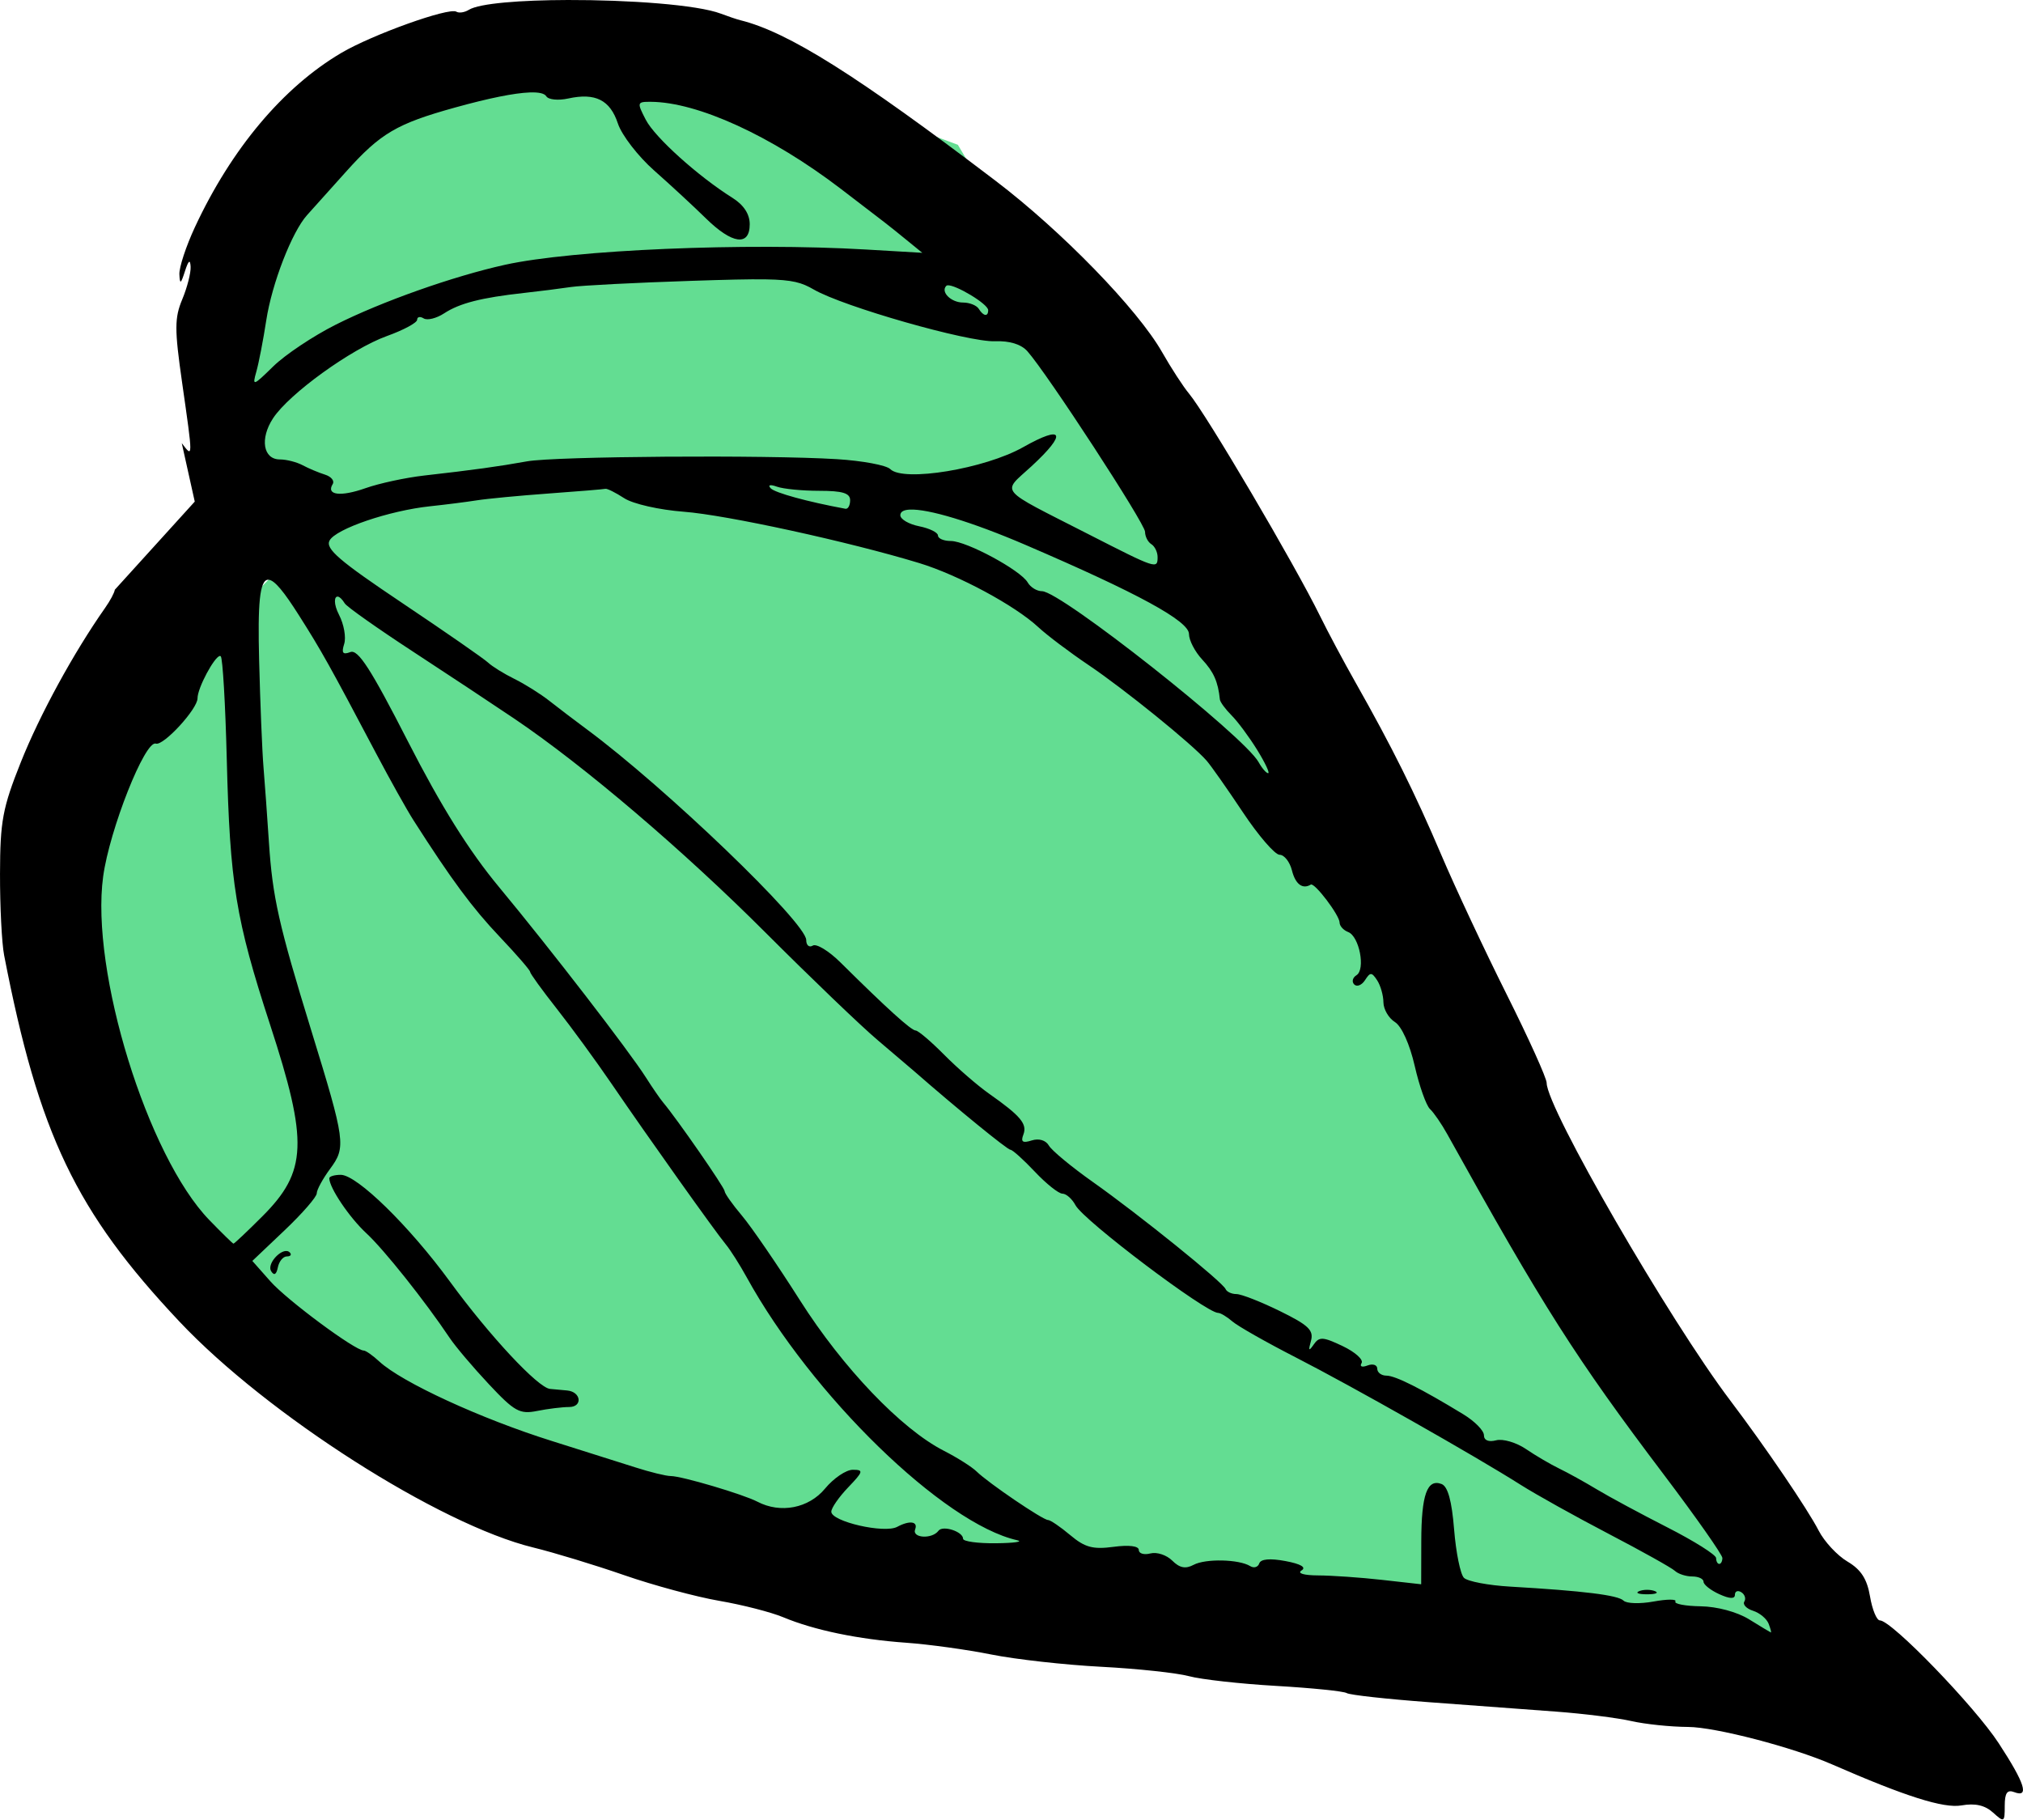
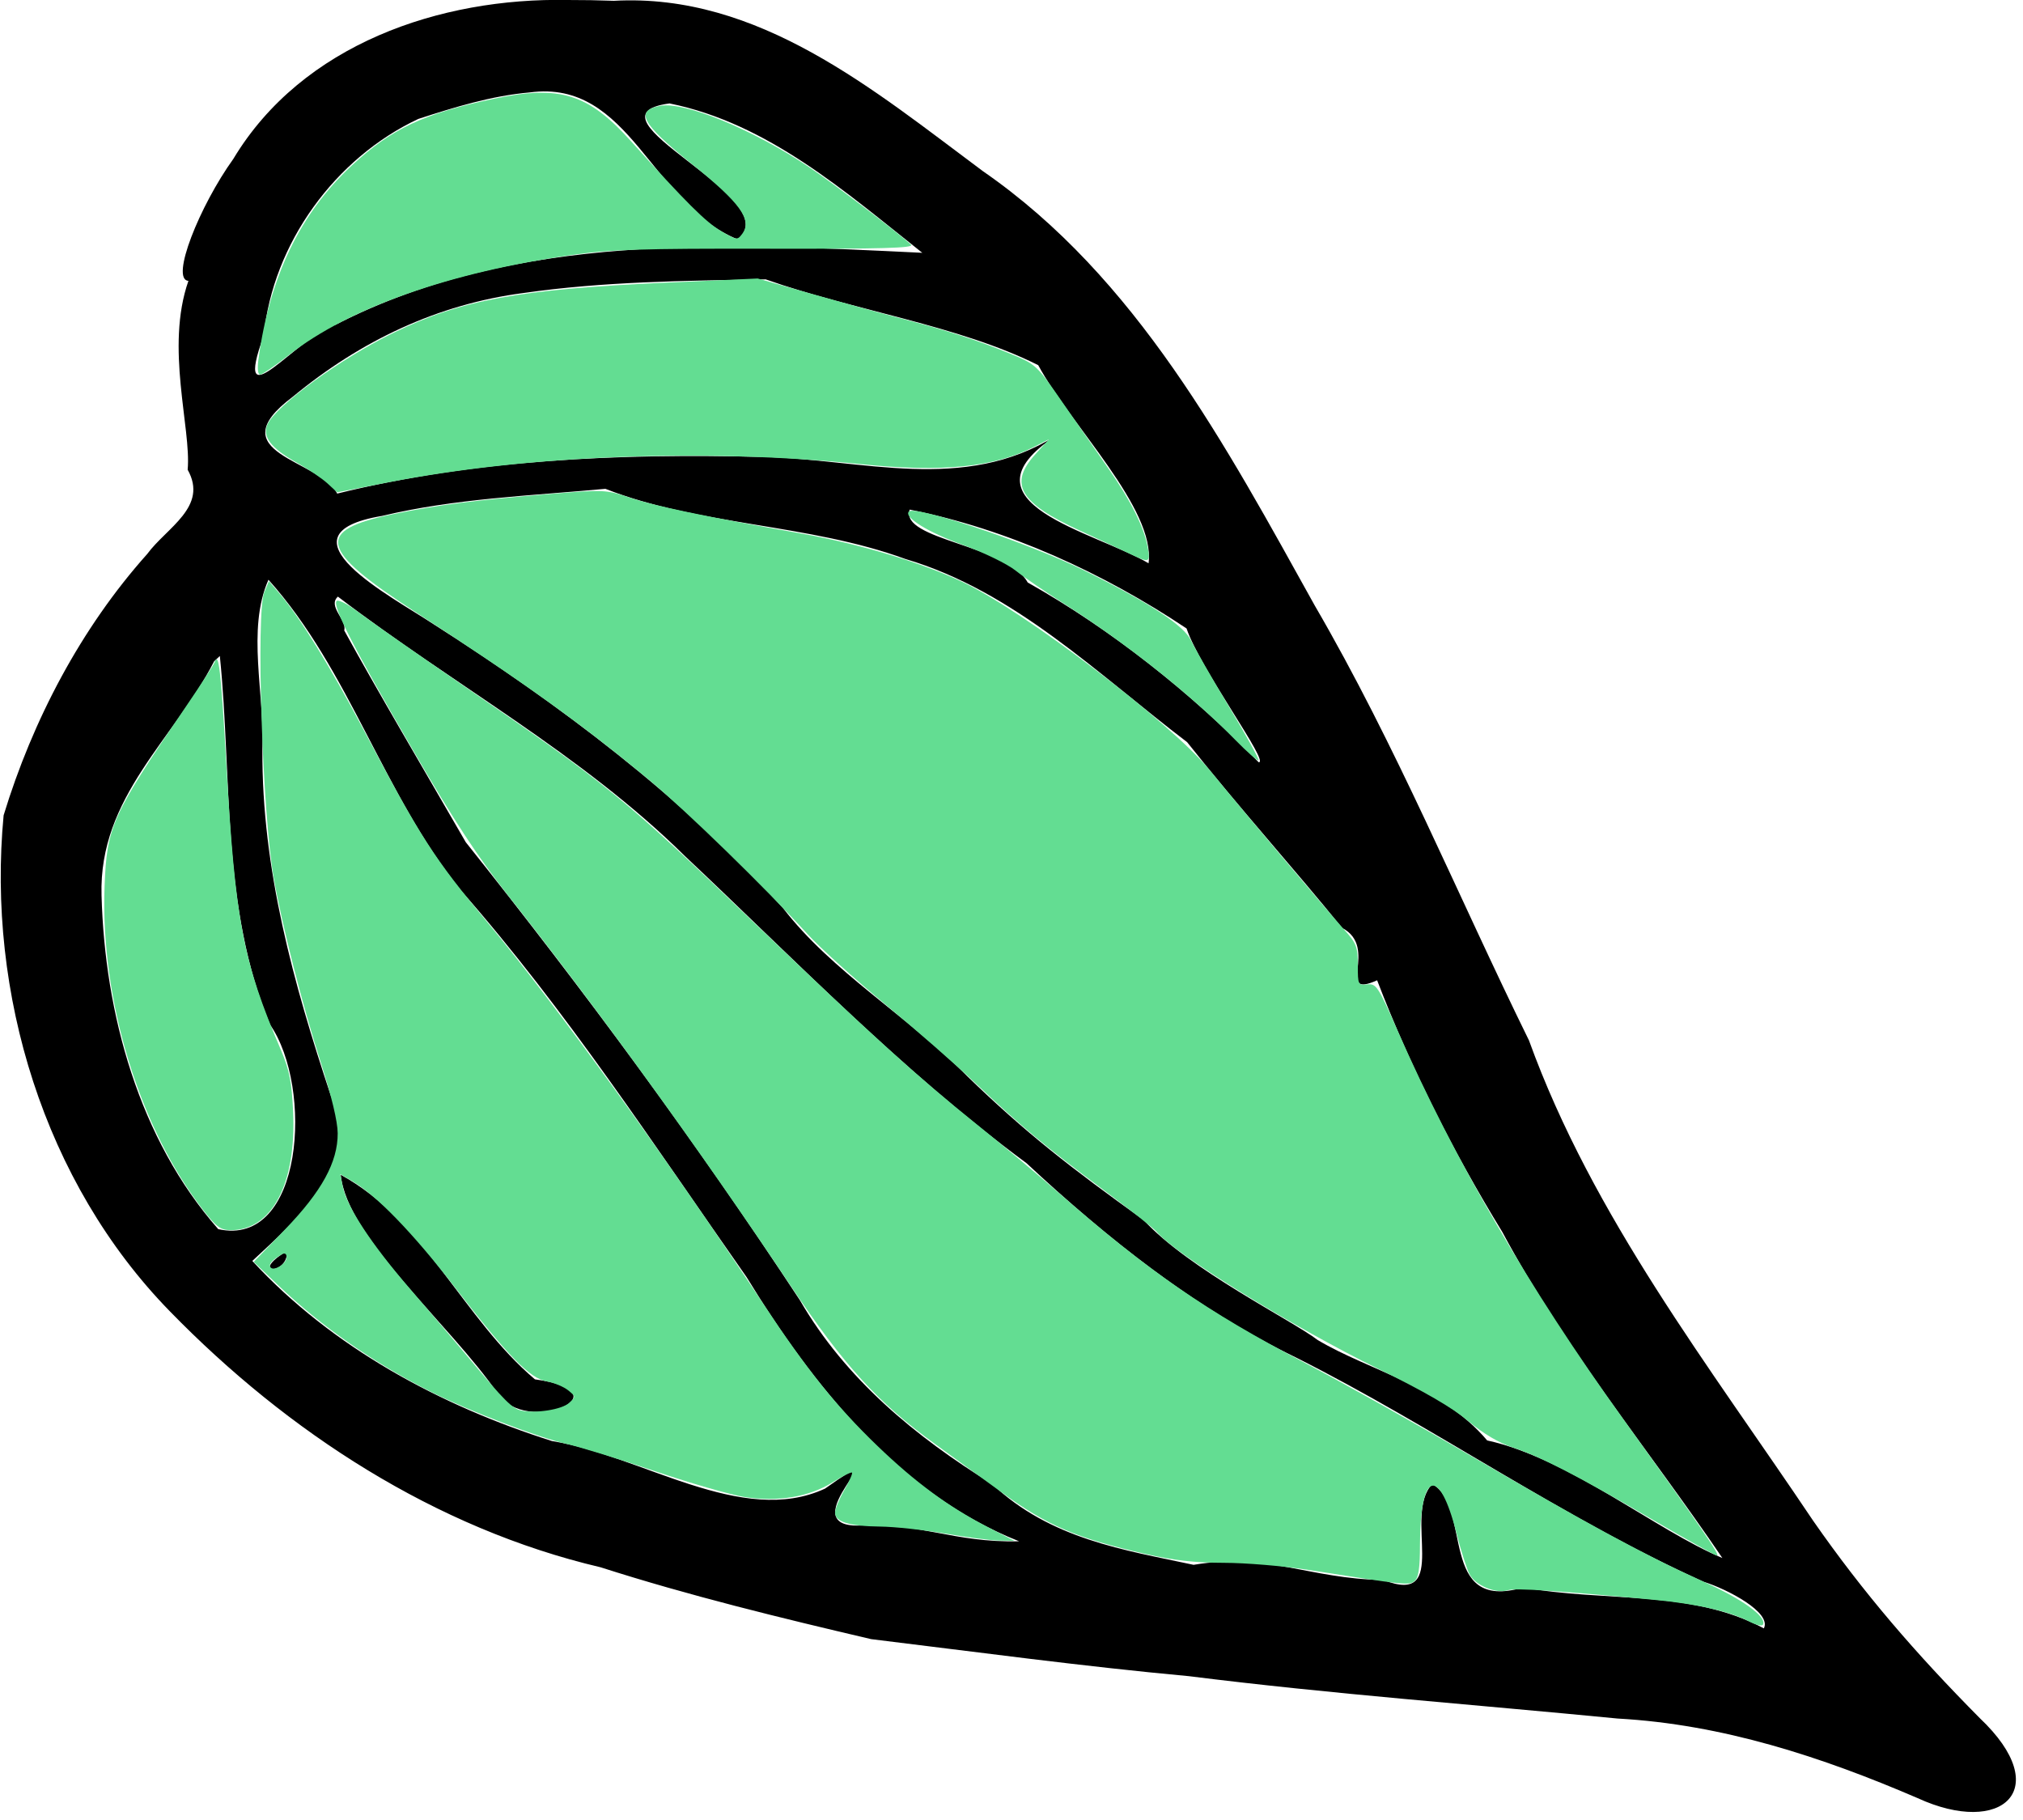
<svg xmlns="http://www.w3.org/2000/svg" version="1.1" id="svg4048" width="322.386" height="289.917" viewBox="0 0 322.386 289.917">
  <defs id="defs4052" />
-   <path style="fill:#63dd92;fill-opacity:1;stroke:none;stroke-width:0;stroke-miterlimit:4;stroke-dasharray:none;stroke-opacity:1" d="M 90.492 0 L 36.123 32.395 L 42.781 92.381 L 5.826 130.277 L 16.314 183.879 L 52.436 225.828 L 140.996 253.793 L 300.635 270.107 L 220.232 137.268 L 152.648 23.074 L 90.492 0 z " id="rect4908" />
-   <path style="fill:#000000" d="M 90.492,4.1803509e-4 C 83.02,0.02 76.403,0.521 74.711,1.567 c -0.679,0.419 -1.574,0.552 -1.99,0.295 -1.17,-0.723 -13.377,3.651 -18.318,6.562 -9.283,5.47 -17.527,15.28 -23.348,27.787 -1.408,3.025 -2.518,6.4 -2.469,7.5 0.074,1.651 0.23,1.564 0.891,-0.5 0.552,-1.724 0.832,-1.946 0.9,-0.717 0.055,0.98 -0.545,3.322 -1.332,5.207 -1.237,2.96 -1.241,4.76 -0.031,13.219 1.756,12.28 1.755,12.057 -0.021,9.732 -0.011,-0.015 -0.016,-0.018 -0.027,-0.033 l 2.07,9.311 -12.734,14.039 c -0.098,0.538 -0.711,1.701 -1.578,2.936 -4.998,7.118 -10.382,16.978 -13.4,24.539 -2.911,7.294 -3.302,9.387 -3.322,17.768 -0.012,5.225 0.281,11.075 0.654,13 5.531,28.545 11.427,40.862 27.949,58.393 13.979,14.831 41.403,32.339 56.373,35.99 3.3,0.805 9.825,2.791 14.5,4.412 4.675,1.621 11.497,3.461 15.16,4.09 3.663,0.629 8.236,1.802 10.16,2.605 4.945,2.066 11.984,3.526 19.617,4.07 3.61,0.257 9.713,1.101 13.562,1.875 3.85,0.774 11.725,1.654 17.5,1.955 5.775,0.301 12.075,0.976 14,1.498 1.925,0.522 8.168,1.219 13.875,1.549 5.707,0.33 10.775,0.846 11.262,1.147 0.486,0.301 6.391,0.953 13.123,1.451 6.732,0.498 15.84,1.173 20.24,1.5 4.4,0.327 9.8,1.005 12,1.506 2.2,0.501 6.262,0.922 9.027,0.936 4.343,0.021 16.7,3.235 22.973,5.976 11.659,5.095 17.763,7.03 20.605,6.529 2.175,-0.383 3.736,-0.03 5.025,1.137 1.784,1.614 1.869,1.564 1.869,-1.07 0,-2.044 0.39,-2.614 1.5,-2.188 2.462,0.945 1.731,-1.368 -2.463,-7.791 -3.86,-5.912 -17.072,-19.57 -18.932,-19.57 -0.511,0 -1.219,-1.718 -1.574,-3.818 -0.472,-2.792 -1.438,-4.285 -3.594,-5.559 -1.621,-0.958 -3.686,-3.177 -4.588,-4.932 -1.761,-3.424 -8.522,-13.374 -14.06,-20.691 -9.778,-12.919 -29.289,-46.659 -29.289,-50.648 0,-0.759 -2.87,-7.111 -6.377,-14.115 -3.507,-7.005 -8.195,-17.011 -10.42,-22.236 -4.187,-9.836 -7.851,-17.199 -13.684,-27.5 -1.869,-3.3 -4.392,-8.025 -5.607,-10.5 -4.105,-8.359 -18.13,-32.17 -20.91,-35.5 -0.918,-1.1 -2.848,-4.07 -4.289,-6.6 -3.904,-6.854 -15.974,-19.273 -26.527,-27.299 -22.112,-16.816 -33.074,-23.713 -40.686,-25.594 -0.55,-0.136 -1.938,-0.603 -3.084,-1.039 C 111.119,0.745 100.1,-0.025 90.493,6.1803509e-4 Z M 84.41,14.731 c 1.465,-0.054 2.362,0.149 2.65,0.615 0.334,0.54 1.903,0.698 3.488,0.35 4.323,-0.95 6.681,0.235 7.918,3.982 0.612,1.855 3.226,5.24 5.811,7.521 2.584,2.282 6.274,5.694 8.199,7.584 4.209,4.131 7,4.51 7,0.951 0,-1.617 -0.955,-3.077 -2.75,-4.205 -5.5,-3.455 -12.363,-9.639 -13.814,-12.445 -1.427,-2.759 -1.396,-2.872 0.789,-2.861 7.477,0.039 19.223,5.415 30.275,13.855 7.585,5.793 7.513,5.737 10.5,8.17 l 2.5,2.037 -9,-0.525 c -19.162,-1.12 -46.682,0.044 -57.5,2.434 -8.243,1.821 -19.698,5.875 -27,9.557 -3.575,1.802 -8.037,4.781 -9.916,6.619 -3.245,3.175 -3.38,3.216 -2.707,0.842 0.39,-1.375 1.099,-5.043 1.576,-8.152 0.903,-5.889 4.093,-14.112 6.512,-16.791 0.772,-0.856 3.556,-3.959 6.188,-6.894 5.511,-6.148 8.089,-7.664 17.422,-10.25 5.401,-1.497 9.418,-2.302 11.859,-2.393 z m 37.609,29.785 c 4.379,0.071 5.78,0.529 7.654,1.615 4.727,2.739 24.615,8.416 28.896,8.248 2.32,-0.091 4.173,0.482 5.16,1.596 3.186,3.593 18.746,27.469 18.746,28.766 0,0.744 0.45,1.631 1,1.971 0.55,0.34 1,1.266 1,2.059 0,1.952 -0.173,1.895 -11,-3.635 -14.73,-7.523 -13.837,-6.459 -9.094,-10.838 5.727,-5.287 5.118,-6.68 -1.33,-3.041 -6.117,3.452 -19.083,5.591 -21.18,3.494 -0.621,-0.621 -4.453,-1.334 -8.514,-1.584 -11.346,-0.699 -44.893,-0.461 -49.383,0.351 -4.497,0.813 -8.527,1.369 -16.371,2.258 -2.954,0.335 -7.165,1.242 -9.357,2.016 -3.983,1.405 -6.318,1.112 -5.225,-0.656 0.319,-0.516 -0.237,-1.193 -1.234,-1.504 -0.997,-0.311 -2.594,-0.982 -3.549,-1.492 -0.955,-0.51 -2.589,-0.928 -3.633,-0.928 -2.672,0 -3.222,-3.31 -1.09,-6.561 2.563,-3.907 12.472,-11.064 18.145,-13.104 2.648,-0.952 4.814,-2.118 4.814,-2.592 0,-0.474 0.471,-0.572 1.045,-0.217 0.574,0.355 2.042,-0.01 3.264,-0.81 2.46,-1.612 5.931,-2.499 12.691,-3.244 2.475,-0.273 5.85,-0.699 7.5,-0.947 1.65,-0.248 10.288,-0.691 19.197,-0.984 5.518,-0.182 9.218,-0.279 11.846,-0.236 z m 28.973,0.953 c 1.211,-0.164 6.484,2.964 6.484,3.957 0,1.089 -0.761,0.981 -1.5,-0.215 -0.34,-0.55 -1.465,-1 -2.5,-1 -1.921,0 -3.629,-1.705 -2.67,-2.664 0.042,-0.042 0.105,-0.067 0.186,-0.078 z m -28.271,31.863 c 0.177,-0.044 0.55,0.025 1.088,0.219 1.007,0.363 4.045,0.66 6.75,0.66 3.705,0 4.918,0.37 4.918,1.5 0,0.825 -0.338,1.437 -0.75,1.361 -6.013,-1.107 -11.258,-2.546 -11.92,-3.272 -0.244,-0.267 -0.263,-0.425 -0.086,-0.469 z m -26.244,0.562 c 0.275,-0.071 1.625,0.603 3,1.496 1.398,0.909 5.584,1.859 9.5,2.156 6.794,0.516 26.324,4.774 37.5,8.176 6.237,1.899 15.284,6.769 19,10.227 1.375,1.28 4.975,3.993 8,6.031 5.692,3.835 16.518,12.602 18.807,15.23 0.718,0.825 3.326,4.537 5.797,8.25 2.471,3.712 5.097,6.75 5.836,6.75 0.739,0 1.626,1.125 1.971,2.5 0.55,2.193 1.692,3.049 3,2.25 0.6,-0.366 4.59,4.894 4.59,6.051 0,0.542 0.615,1.221 1.367,1.51 1.78,0.683 2.795,5.972 1.32,6.883 -0.621,0.384 -0.78,1.046 -0.353,1.473 0.426,0.426 1.201,0.114 1.721,-0.695 0.83,-1.291 1.065,-1.287 1.93,0.029 0.542,0.825 0.99,2.405 1,3.51 0.01,1.105 0.832,2.519 1.83,3.143 1.072,0.669 2.364,3.53 3.156,6.99 0.738,3.222 1.834,6.314 2.436,6.873 0.602,0.559 1.839,2.359 2.75,4 15.29,27.534 20.461,35.663 34.541,54.291 5.116,6.769 9.303,12.732 9.303,13.25 0,0.519 -0.225,0.943 -0.5,0.943 -0.275,0 -0.5,-0.419 -0.5,-0.932 0,-0.512 -3.487,-2.709 -7.75,-4.881 -4.263,-2.172 -9.325,-4.899 -11.25,-6.061 -1.925,-1.161 -4.625,-2.655 -6,-3.32 -1.375,-0.665 -3.761,-2.065 -5.301,-3.111 -1.54,-1.046 -3.677,-1.673 -4.75,-1.393 -1.209,0.316 -1.949,0.01 -1.949,-0.814 0,-0.729 -1.462,-2.218 -3.25,-3.309 -6.709,-4.093 -10.857,-6.18 -12.281,-6.18 -0.808,0 -1.469,-0.498 -1.469,-1.107 0,-0.608 -0.699,-0.839 -1.553,-0.512 -0.882,0.338 -1.289,0.174 -0.945,-0.383 0.333,-0.539 -1.021,-1.756 -3.008,-2.703 -3.143,-1.499 -3.743,-1.531 -4.619,-0.258 -0.785,1.141 -0.881,1.013 -0.44,-0.578 0.469,-1.69 -0.383,-2.507 -4.957,-4.75 -3.038,-1.49 -6.151,-2.709 -6.918,-2.709 -0.767,0 -1.543,-0.357 -1.726,-0.793 -0.47,-1.116 -13.792,-11.863 -21.16,-17.07 -3.395,-2.4 -6.545,-5.006 -6.998,-5.793 -0.496,-0.861 -1.589,-1.189 -2.744,-0.822 -1.445,0.459 -1.773,0.23 -1.328,-0.93 0.65,-1.693 -0.423,-2.975 -5.451,-6.512 -1.841,-1.295 -5.069,-4.093 -7.172,-6.217 -2.103,-2.124 -4.15,-3.863 -4.549,-3.863 -0.692,0 -4.61,-3.548 -11.967,-10.838 -1.853,-1.836 -3.84,-3.048 -4.416,-2.691 -0.577,0.356 -1.049,-0.045 -1.049,-0.891 0,-2.757 -22.48,-24.34 -34.977,-33.58 -1.859,-1.375 -4.537,-3.412 -5.951,-4.525 -1.414,-1.114 -3.922,-2.689 -5.572,-3.5 -1.65,-0.811 -3.538,-1.98 -4.195,-2.598 -0.657,-0.618 -6.805,-4.885 -13.662,-9.481 -10.085,-6.759 -12.302,-8.665 -11.602,-9.975 0.998,-1.866 9.522,-4.77 16.016,-5.457 2.444,-0.259 5.793,-0.684 7.443,-0.945 1.65,-0.261 6.825,-0.753 11.5,-1.092 4.675,-0.339 8.725,-0.673 9,-0.744 z m 48.496,3.312 c 2.909,-0.145 9.814,1.912 18.504,5.646 17.899,7.693 26,12.112 26,14.182 0,0.989 0.944,2.812 2.098,4.051 1.837,1.972 2.538,3.552 2.826,6.375 0.042,0.412 0.881,1.554 1.863,2.537 0.983,0.983 2.818,3.458 4.08,5.5 1.262,2.042 2.05,3.713 1.75,3.713 -0.3,0 -0.983,-0.787 -1.516,-1.75 -2.304,-4.16 -31.553,-27.25 -34.518,-27.25 -0.817,0 -1.845,-0.627 -2.285,-1.393 -1.117,-1.945 -9.756,-6.607 -12.242,-6.607 -1.132,0 -2.057,-0.394 -2.057,-0.875 0,-0.481 -1.35,-1.145 -3,-1.475 -1.65,-0.33 -3,-1.121 -3,-1.756 0,-0.557 0.526,-0.85 1.496,-0.898 z m -102.191,11.174 c 0.987,0.042 2.524,1.998 4.824,5.619 3.631,5.715 4.893,7.973 12.371,22.135 2.2,4.166 4.862,8.926 5.916,10.576 6.045,9.464 9.383,13.975 13.729,18.555 2.671,2.815 4.855,5.335 4.855,5.6 0,0.265 1.913,2.909 4.25,5.875 2.337,2.966 6.275,8.359 8.75,11.984 5.799,8.495 16.493,23.53 18.186,25.568 0.722,0.87 2.214,3.217 3.314,5.215 10.387,18.869 31.382,39.286 43.117,41.93 1.036,0.233 -0.48,0.449 -3.367,0.482 -2.888,0.033 -5.25,-0.289 -5.25,-0.717 0,-1.139 -3.241,-2.193 -3.92,-1.275 -1.016,1.374 -4.257,1.183 -3.719,-0.219 0.49,-1.276 -0.88,-1.469 -2.861,-0.404 -2.048,1.101 -10.5,-0.842 -10.5,-2.414 0,-0.589 1.21,-2.332 2.688,-3.875 2.421,-2.527 2.493,-2.805 0.738,-2.805 -1.071,0 -3.063,1.35 -4.426,3 -2.59,3.135 -7.094,4.01 -10.764,2.092 -2.268,-1.186 -12.082,-4.092 -13.816,-4.092 -0.743,0 -3.278,-0.62 -5.635,-1.377 -2.357,-0.758 -8.335,-2.647 -13.285,-4.199 -11.333,-3.554 -23.948,-9.362 -27.525,-12.674 -1.04,-0.963 -2.16,-1.75 -2.488,-1.75 -1.39,0 -12.22,-8.029 -14.869,-11.023 l -2.883,-3.258 5.133,-4.871 c 2.823,-2.679 5.133,-5.334 5.133,-5.9 0,-0.566 0.963,-2.329 2.139,-3.92 2.55,-3.45 2.426,-4.367 -3.012,-22.027 -5.192,-16.863 -6.172,-21.216 -6.75,-30 -0.271,-4.125 -0.661,-9.525 -0.867,-12 -0.207,-2.475 -0.519,-10.115 -0.693,-16.977 -0.226,-8.889 0.045,-12.915 1.488,-12.854 z m 11.068,2.691 c 0.277,0.047 0.659,0.38 1.098,1.09 0.323,0.523 5.187,3.959 10.809,7.635 5.622,3.676 12.921,8.506 16.221,10.734 11.079,7.482 26.901,20.958 40.057,34.119 7.181,7.184 15.186,14.861 17.789,17.061 2.603,2.2 5.277,4.478 5.943,5.061 6.665,5.829 14.769,12.44 15.248,12.44 0.329,0 2.083,1.575 3.898,3.5 1.815,1.925 3.793,3.5 4.396,3.5 0.603,0 1.542,0.83 2.084,1.844 1.312,2.451 20.794,17.156 22.73,17.156 0.382,0 1.407,0.615 2.275,1.365 0.868,0.75 5.403,3.323 10.078,5.719 9.067,4.646 28.647,15.738 35.873,20.322 2.406,1.526 8.706,5.035 14,7.799 5.294,2.764 10.054,5.423 10.576,5.91 0.522,0.487 1.76,0.885 2.75,0.885 0.99,0 1.801,0.378 1.801,0.84 0,0.462 1.125,1.352 2.5,1.979 1.662,0.757 2.5,0.791 2.5,0.102 0,-0.571 0.457,-0.756 1.016,-0.41 0.558,0.345 0.778,1.016 0.486,1.488 -0.292,0.472 0.333,1.133 1.391,1.469 1.057,0.336 2.176,1.268 2.484,2.072 v 0 c 0.308,0.804 0.464,1.424 0.344,1.379 -0.12,-0.046 -1.681,-0.986 -3.467,-2.09 -1.906,-1.179 -5.09,-2.036 -7.711,-2.076 -2.455,-0.037 -4.268,-0.383 -4.029,-0.77 0.239,-0.387 -1.33,-0.382 -3.484,0.012 -2.155,0.394 -4.306,0.329 -4.781,-0.146 -0.87,-0.87 -6.377,-1.551 -18.072,-2.232 -3.48,-0.203 -6.792,-0.833 -7.359,-1.4 -0.567,-0.567 -1.272,-4.036 -1.567,-7.709 -0.365,-4.547 -1,-6.858 -1.992,-7.238 -2.304,-0.884 -3.224,1.701 -3.24,9.104 l -0.016,6.869 -6.25,-0.701 c -3.438,-0.385 -8.012,-0.699 -10.164,-0.709 -2.289,-0.01 -3.389,-0.335 -2.65,-0.791 0.805,-0.497 -0.123,-1.039 -2.558,-1.496 -2.475,-0.464 -3.947,-0.331 -4.184,0.377 -0.2,0.601 -0.85,0.793 -1.443,0.426 -1.779,-1.099 -7.118,-1.219 -9.02,-0.201 -1.28,0.685 -2.232,0.497 -3.402,-0.674 -0.894,-0.894 -2.459,-1.409 -3.477,-1.143 -1.018,0.266 -1.852,0.018 -1.852,-0.553 0,-0.635 -1.565,-0.829 -4.031,-0.498 -3.284,0.44 -4.563,0.093 -6.895,-1.869 -1.575,-1.325 -3.168,-2.408 -3.539,-2.408 -0.831,0 -9.527,-5.908 -11.389,-7.736 -0.745,-0.732 -3.094,-2.217 -5.219,-3.301 -6.762,-3.45 -16.084,-13.197 -22.928,-23.977 -3.575,-5.63 -7.737,-11.703 -9.25,-13.494 -1.512,-1.791 -2.75,-3.542 -2.75,-3.891 0,-0.567 -7.616,-11.553 -9.793,-14.127 -0.477,-0.564 -1.717,-2.364 -2.756,-4 -2.672,-4.207 -15.213,-20.463 -23.387,-30.314 -4.816,-5.804 -9.232,-12.86 -14.523,-23.207 -5.921,-11.577 -7.954,-14.731 -9.188,-14.258 -1.205,0.462 -1.44,0.15 -0.982,-1.295 0.331,-1.046 -0.039,-3.138 -0.824,-4.65 -0.888,-1.711 -0.783,-2.993 -0.174,-2.889 z m -18.814,9.461 c 0.057,-0.01 0.107,0.011 0.146,0.051 0.307,0.307 0.737,7.66 0.955,16.342 0.5,19.905 1.419,25.553 6.906,42.365 6.106,18.709 5.917,23.384 -1.242,30.543 -2.407,2.407 -4.477,4.362 -4.6,4.344 -0.123,-0.018 -1.854,-1.712 -3.844,-3.764 -9.85,-10.154 -18.973,-39.666 -16.92,-54.73 1.021,-7.492 6.674,-21.761 8.395,-21.188 1.207,0.402 6.645,-5.504 6.645,-7.217 0,-1.669 2.699,-6.652 3.559,-6.746 z m 19.271,82.678 c -1.007,0 -1.83,0.246 -1.83,0.549 0,1.508 3.208,6.266 5.908,8.762 2.816,2.603 9.334,10.791 13.285,16.689 0.921,1.375 3.732,4.692 6.246,7.373 4.08,4.35 4.907,4.807 7.691,4.25 1.716,-0.343 4.001,-0.623 5.078,-0.623 2.208,0 1.937,-2.422 -0.295,-2.635 -0.778,-0.074 -2.007,-0.187 -2.732,-0.25 -1.908,-0.167 -9.63,-8.443 -15.967,-17.115 -6.461,-8.841 -14.804,-17 -17.385,-17 z m -8.592,12.141 c -1.195,-0.138 -3.193,2.122 -2.5,3.223 0.469,0.744 0.835,0.533 1.062,-0.613 0.191,-0.963 0.838,-1.75 1.439,-1.75 0.601,0 0.805,-0.289 0.451,-0.643 -0.128,-0.128 -0.282,-0.197 -0.453,-0.217 z m 216.762,53.988 c -0.453,0 -0.906,0.07 -1.25,0.209 -0.688,0.277 -0.125,0.504 1.25,0.504 1.375,0 1.938,-0.227 1.25,-0.504 -0.344,-0.139 -0.797,-0.209 -1.25,-0.209 z" id="path4058" />
+   <path style="fill:#000000" d="M 90.492,4.1803509e-4 C 70.159,-0.401 48.185,7.021 37.179,25.326 c -5.382,7.494 -10.087,19.235 -7.152,19.432 -3.727,10.643 0.478,23.498 -0.121,30.093 3.327,5.926 -3.344,9.204 -6.445,13.428 C 12.892,100.098 5.195,114.777 0.577,129.92 -2.106,158.234 6.993,188.411 27.086,208.975 c 18.728,19.218 42.289,34.588 68.617,40.771 14.179,4.544 28.669,8.061 43.121,11.451 16.882,2.057 33.722,4.342 50.653,5.903 22.702,2.854 45.528,4.528 68.316,6.752 16.696,0.919 32.517,6.101 47.794,12.676 13.402,6.168 21.944,-1.355 9.907,-12.747 C 305.299,263.495 296.947,253.833 288.944,242.331 272.454,217.738 253.832,193.899 243.659,165.792 232.289,142.663 222.497,118.784 209.508,96.472 195.382,71.076 181.149,44.224 156.622,27.266 139.255,14.354 120.907,-1.14 97.827,0.129 95.384,0.038 92.938,-0.005 90.492,4.1803509e-4 Z M 84.41,14.731 c 16.028,-2.176 19.378,17.847 33.145,23.412 8.182,-6.498 -25.91,-19.655 -10.859,-21.66 15.694,3.167 28.097,14.139 40.281,23.802 -31.369,-1.516 -64.718,-3.32 -93.5,11.465 -6.116,1.788 -16.607,15.956 -11.44,1.701 1.454,-14.689 11.388,-28.295 24.629,-34.5 5.769,-1.873 11.674,-3.691 17.744,-4.221 z m 37.609,29.785 c 13.974,4.949 30.807,7.339 43.431,13.673 5.145,9.542 18.727,22.893 17.586,31.569 -8.551,-5.05 -31,-9.621 -14.753,-20.329 -14.716,9.227 -30.775,3.737 -46.795,3.383 C 98.763,72.241 75.827,73.2 53.732,78.654 51.035,73.215 34.589,72.277 46.637,63.242 57.46,54.304 69.731,48.467 83.477,46.684 c 12.757,-1.83 25.678,-1.95 38.543,-2.168 z m -25.543,33.379 c 15.169,5.933 32.324,5.525 47.812,11.181 17.449,5.159 30.717,18.422 44.891,29.186 8.351,10.537 16.978,20.056 24.698,29.6 5.983,3.122 -1.241,11.382 5.583,8.349 5.283,13.784 12.033,27.199 19.952,40.112 9.895,18.492 23.338,34.679 35.063,51.945 -10.471,-4.335 -24.482,-15.921 -37.479,-18.733 -7.354,-8.691 -18.696,-11.05 -26.997,-15.994 -4.137,-3.17 -20.52,-11.246 -27.772,-19.151 -11.464,-8.203 -18.779,-13.864 -28.087,-22.896 -9.474,-9.594 -21.563,-16.632 -29.372,-26.813 C 108.565,126.852 89.275,112.314 69.054,99.441 62.494,95.102 43.357,85.151 60.876,82.213 c 11.637,-2.779 23.724,-3.213 35.601,-4.318 z m 48.496,3.312 c 15.638,3.098 30.912,10.126 44.121,18.94 2.15,6.442 13.352,21.515 11.485,21.314 -10.825,-11.087 -23.408,-21.098 -36.803,-28.643 -3.359,-6.061 -20.424,-6.736 -18.803,-11.611 z m -102.191,11.174 c 12.948,14.436 18.336,34.28 30.613,49.439 16.896,19.211 30.896,40.786 45.582,61.688 10.496,17.191 24.227,34.514 43.434,42.099 -10.594,0.237 -15.705,-3.021 -25.452,-2.507 -11.461,0.31 7.56,-15.119 -5.482,-5.889 -13.23,6.137 -29.303,-5.306 -43.5,-7.576 -17.819,-5.641 -35.011,-14.902 -47.766,-28.705 7.293,-6.775 17.315,-15.407 12.516,-26.312 -5.949,-17.877 -11.014,-36.13 -10.911,-55.139 0.403,-8.784 -2.554,-19.133 0.966,-27.098 z m 11.068,2.691 c 18.247,13.956 38.795,25.046 55.295,41.34 17.772,16.722 34.74,34.426 54.439,48.94 12.84,11.977 26.856,23.186 42.893,30.943 22.05,11.062 42.753,25.738 65,35.756 3.824,1.182 10.904,4.911 9.612,7.43 -11.776,-6.27 -25.388,-4.117 -38.315,-6.527 -13.69,4.037 -8.085,-12.801 -14.515,-16.467 -4.8,4.875 3.08,19.568 -7.813,15.287 -11.886,-0.176 -18.348,-4.399 -30.237,-2.419 -11.044,-2.372 -22.802,-4.069 -32.136,-12.901 -12.123,-7.468 -23.334,-16.708 -30.594,-29.258 -16.53,-25.189 -34.458,-49.43 -53.252,-72.992 -6.365,-11.047 -14.368,-24.599 -19.37,-33.745 0.466,-1.659 -2.707,-3.856 -1.006,-5.389 z m -18.814,9.461 c 1.988,19.467 0.183,40.098 8.008,58.758 6.911,9.96 5.314,35.583 -8.263,32.574 -12.649,-14.378 -18.085,-34.323 -18.599,-53.196 -0.462,-15.696 11.652,-24.958 17.935,-37.277 l 0.919,-0.859 z m 19.271,82.678 c 0.993,10.084 17.482,23.869 24.997,34.827 4.619,6.928 20.817,-0.224 5.946,-2.237 C 73.756,210.088 67.783,194.561 54.307,187.211 Z m -8.592,12.141 c -6.298,3.86 0.35,3.804 0,0 z m 216.762,53.988 c -4.751,0.761 4.752,0.762 0,0 z" id="path4058" />
+   <path style="fill:#63dd92;fill-opacity:1;stroke:none;stroke-width:0;stroke-miterlimit:4;stroke-dasharray:none;stroke-opacity:1" d="M 32.488,192.965 C 22.236,179.838 15.964,159.303 16.667,141.169 c 0.369,-9.515 1.136,-11.2 13.085,-28.76 2.3,-3.38 4.296,-6.465 4.436,-6.855 0.66,-1.846 1.002,1.05 1.844,15.621 1.495,25.883 2.602,31.709 8.8,46.3 1.291,3.041 1.662,4.953 1.881,9.703 0.526,11.424 -3.375,18.846 -9.904,18.846 -1.637,0 -2.293,-0.465 -4.319,-3.059 z" id="path10204" />
+   <path style="fill:#63dd92;fill-opacity:1;stroke:none;stroke-width:0;stroke-miterlimit:4;stroke-dasharray:none;stroke-opacity:1" d="m 150.544,244.369 c -3.365,-0.586 -8.001,-1.085 -10.304,-1.109 -4.881,-0.051 -7.178,-0.76 -7.168,-2.214 0.004,-0.569 0.665,-2.186 1.47,-3.594 0.805,-1.408 1.36,-2.663 1.233,-2.79 -0.127,-0.127 -1.521,0.572 -3.099,1.553 -3.744,2.327 -8.731,3.157 -14.026,2.334 -2.166,-0.337 -8.526,-2.168 -14.134,-4.07 -5.608,-1.902 -12.023,-3.879 -14.255,-4.394 -4.624,-1.067 -15.548,-5.261 -21.548,-8.274 -9.032,-4.535 -17.585,-10.495 -24.348,-16.968 l -3.928,-3.759 4.977,-5.163 c 5.87,-6.089 8.419,-10.743 8.401,-15.338 -0.007,-1.828 -0.987,-5.951 -2.631,-11.07 -2.994,-9.322 -6.241,-22.048 -7.582,-29.714 -1.796,-10.272 -2.838,-42.234 -1.482,-45.445 l 0.738,-1.748 1.738,2.039 c 3.246,3.809 7.89,11.333 13.302,21.557 9.169,17.319 11.167,20.423 19.931,30.958 10.514,12.64 28.624,37.69 43.749,60.514 7.046,10.633 11.709,16.439 18.262,22.74 6.016,5.785 11.295,9.675 17.445,12.858 l 4.391,2.272 -2.508,-0.057 c -1.379,-0.031 -5.26,-0.536 -8.625,-1.122 z M 90.683,223.564 c 1.087,-0.984 1.084,-1.023 -0.145,-2.018 -0.689,-0.558 -2.215,-1.195 -3.39,-1.415 -2.779,-0.521 -6.114,-3.942 -14.809,-15.187 -6.558,-8.481 -12.392,-14.5 -16.211,-16.725 l -1.898,-1.106 0.393,1.966 c 0.64,3.2 4.532,9.127 10.652,16.221 3.157,3.659 7.393,8.64 9.415,11.07 5.678,6.825 6.945,8.094 8.388,8.401 2.317,0.493 6.452,-0.162 7.605,-1.206 z M 45.671,200.339 c 0,-0.544 -0.282,-0.727 -0.728,-0.471 -1.562,0.893 -2.159,1.554 -1.852,2.05 0.469,0.759 2.58,-0.532 2.58,-1.579 z" id="path10206" />
+   <path style="fill:#63dd92;fill-opacity:1;stroke:none;stroke-width:0;stroke-miterlimit:4;stroke-dasharray:none;stroke-opacity:1" d="m 278.694,258.36 c -3.102,-1.601 -8.296,-2.778 -15.12,-3.426 -15.276,-1.451 -22.101,-1.903 -23.249,-1.539 -1.931,0.613 -5.215,-0.749 -6.145,-2.548 -0.454,-0.877 -1.385,-3.805 -2.07,-6.506 -2.761,-10.893 -5.814,-9.916 -5.822,1.863 -0.002,3.665 -0.231,5.216 -0.844,5.724 -0.887,0.736 -1.316,0.692 -17.017,-1.774 -3.893,-0.611 -9.923,-1.114 -13.4,-1.117 -4.569,-0.004 -8.018,-0.393 -12.439,-1.403 -11.042,-2.523 -15.682,-4.51 -23.014,-9.855 -2.712,-1.977 -7.419,-5.395 -10.46,-7.596 C 139.859,223.484 134.572,217.696 125.945,204.818 111.213,182.825 95.469,161.075 81.046,142.792 76.192,136.638 72.366,130.802 65.907,119.7 56.463,103.466 52.898,96.509 53.642,95.765 c 0.265,-0.265 1.792,0.514 3.393,1.732 1.601,1.218 8.941,6.356 16.311,11.419 24.038,16.512 25.564,17.756 47.184,38.457 18.098,17.329 25.843,24.341 34.966,31.657 3.845,3.084 9.876,8.125 13.4,11.203 14.137,12.345 23.374,18.718 39.036,26.935 5.768,3.026 17.566,9.633 26.218,14.682 19.137,11.168 28.171,16.059 37.095,20.083 6.384,2.879 10.204,5.596 9.725,6.917 -0.121,0.333 -1.087,0.125 -2.277,-0.489 z" id="path10208" />
+   <path style="fill:#63dd92;fill-opacity:1;stroke:none;stroke-width:0;stroke-miterlimit:4;stroke-dasharray:none;stroke-opacity:1" d="m 263.539,242.271 c -12.076,-7.068 -17.966,-10.116 -22.396,-11.586 -2.283,-0.757 -4.775,-2.233 -7.182,-4.251 -2.539,-2.128 -6.983,-4.706 -14.274,-8.28 -13.811,-6.769 -32.366,-18.245 -35.387,-21.885 -0.414,-0.499 -4.18,-3.465 -8.369,-6.589 -9.454,-7.053 -13.045,-10.044 -20.433,-17.017 -3.204,-3.024 -9.759,-8.755 -14.566,-12.735 -4.807,-3.98 -10.31,-8.957 -12.229,-11.06 -6.72,-7.363 -19.284,-19.602 -25.059,-24.41 C 92.895,115.509 83.719,108.911 66.063,97.438 50.789,87.511 50.135,84.507 62.689,81.922 c 7.147,-1.471 12.849,-2.205 24.834,-3.196 8.734,-0.722 9.02,-0.709 12.866,0.581 3.935,1.32 11.664,2.937 27.318,5.716 9.2,1.633 19.103,4.607 25.648,7.7 9.859,4.66 33.265,22.471 39.42,29.997 5.126,6.268 18.833,22.523 21.392,25.369 2.004,2.228 2.215,2.772 2.215,5.703 0,3.142 0.045,3.234 1.513,3.072 1.418,-0.157 1.722,0.307 4.847,7.406 9.03,20.512 20.903,40.946 35.943,61.858 12.426,17.277 15.498,21.749 14.939,21.749 -0.278,0 -4.816,-2.523 -10.085,-5.607 z" id="path10210" />
+   <path style="fill:#63dd92;fill-opacity:1;stroke:none;stroke-width:0;stroke-miterlimit:4;stroke-dasharray:none;stroke-opacity:1" d="m 196.83,117.883 c -7.011,-7.157 -17.438,-15.441 -27.35,-21.731 -2.884,-1.83 -6.324,-4.186 -7.644,-5.236 -1.337,-1.064 -5.078,-2.881 -8.448,-4.103 -5.54,-2.01 -9.426,-4.422 -8.544,-5.303 1.044,-1.044 19.447,5.163 28.131,9.487 10.331,5.145 15.704,8.677 16.834,11.069 0.571,1.208 3.281,5.937 6.024,10.511 2.743,4.573 4.868,8.434 4.723,8.579 -0.145,0.145 -1.822,-1.327 -3.726,-3.271 z" id="path10212" />
+   <path style="fill:#63dd92;fill-opacity:1;stroke:none;stroke-width:0;stroke-miterlimit:4;stroke-dasharray:none;stroke-opacity:1" d="m 179.967,88.216 c -1.282,-0.613 -4.821,-2.258 -7.865,-3.655 -9.629,-4.419 -11.396,-7.425 -7.137,-12.139 l 2.185,-2.418 -2.365,1.207 c -6.346,3.237 -14.593,4.074 -27.348,2.775 -25.265,-2.574 -53.252,-1.487 -75.937,2.95 L 53.728,78.455 52.176,77.025 C 51.322,76.238 49.106,74.743 47.25,73.703 43.156,71.408 41.743,69.551 42.622,67.622 43.998,64.601 54.409,57.047 62.775,52.999 73.582,47.771 82.67,46.101 106.076,45.042 l 14.669,-0.664 8.345,2.379 c 4.59,1.308 10.967,3.063 14.171,3.899 7.606,1.984 12.435,3.536 17.635,5.667 4.197,1.721 4.272,1.79 8.448,7.825 2.317,3.349 5.62,8.107 7.34,10.574 3.541,5.08 5.64,9.297 6.22,12.496 0.45,2.479 0.28,2.537 -2.938,0.998 z" id="path10214" />
+   <path style="fill:#63dd92;fill-opacity:1;stroke:none;stroke-width:0;stroke-miterlimit:4;stroke-dasharray:none;stroke-opacity:1" d="M 41.194,57.213 C 42.973,44.066 47.833,33.99 56.078,26.357 c 6.334,-5.864 11.501,-8.285 22.696,-10.635 10.48,-2.2 14.967,-0.798 21.817,6.818 8.785,9.767 11.868,12.839 14.347,14.295 2.47,1.451 2.582,1.464 3.353,0.41 1.627,-2.225 -0.334,-4.92 -8.154,-11.202 -7.91,-6.354 -9.018,-8.42 -4.922,-9.177 3.891,-0.719 14.834,3.791 23.768,9.794 3.839,2.58 14.091,10.381 16.2,12.327 0.588,0.542 -4.528,0.687 -23.014,0.649 -19.873,-0.04 -24.953,0.121 -30.987,0.988 -19.671,2.824 -35.524,8.423 -45.13,15.938 -2.198,1.72 -4.265,3.126 -4.595,3.126 -0.369,0 -0.47,-0.952 -0.264,-2.476 z" id="path10216" />
</svg>
